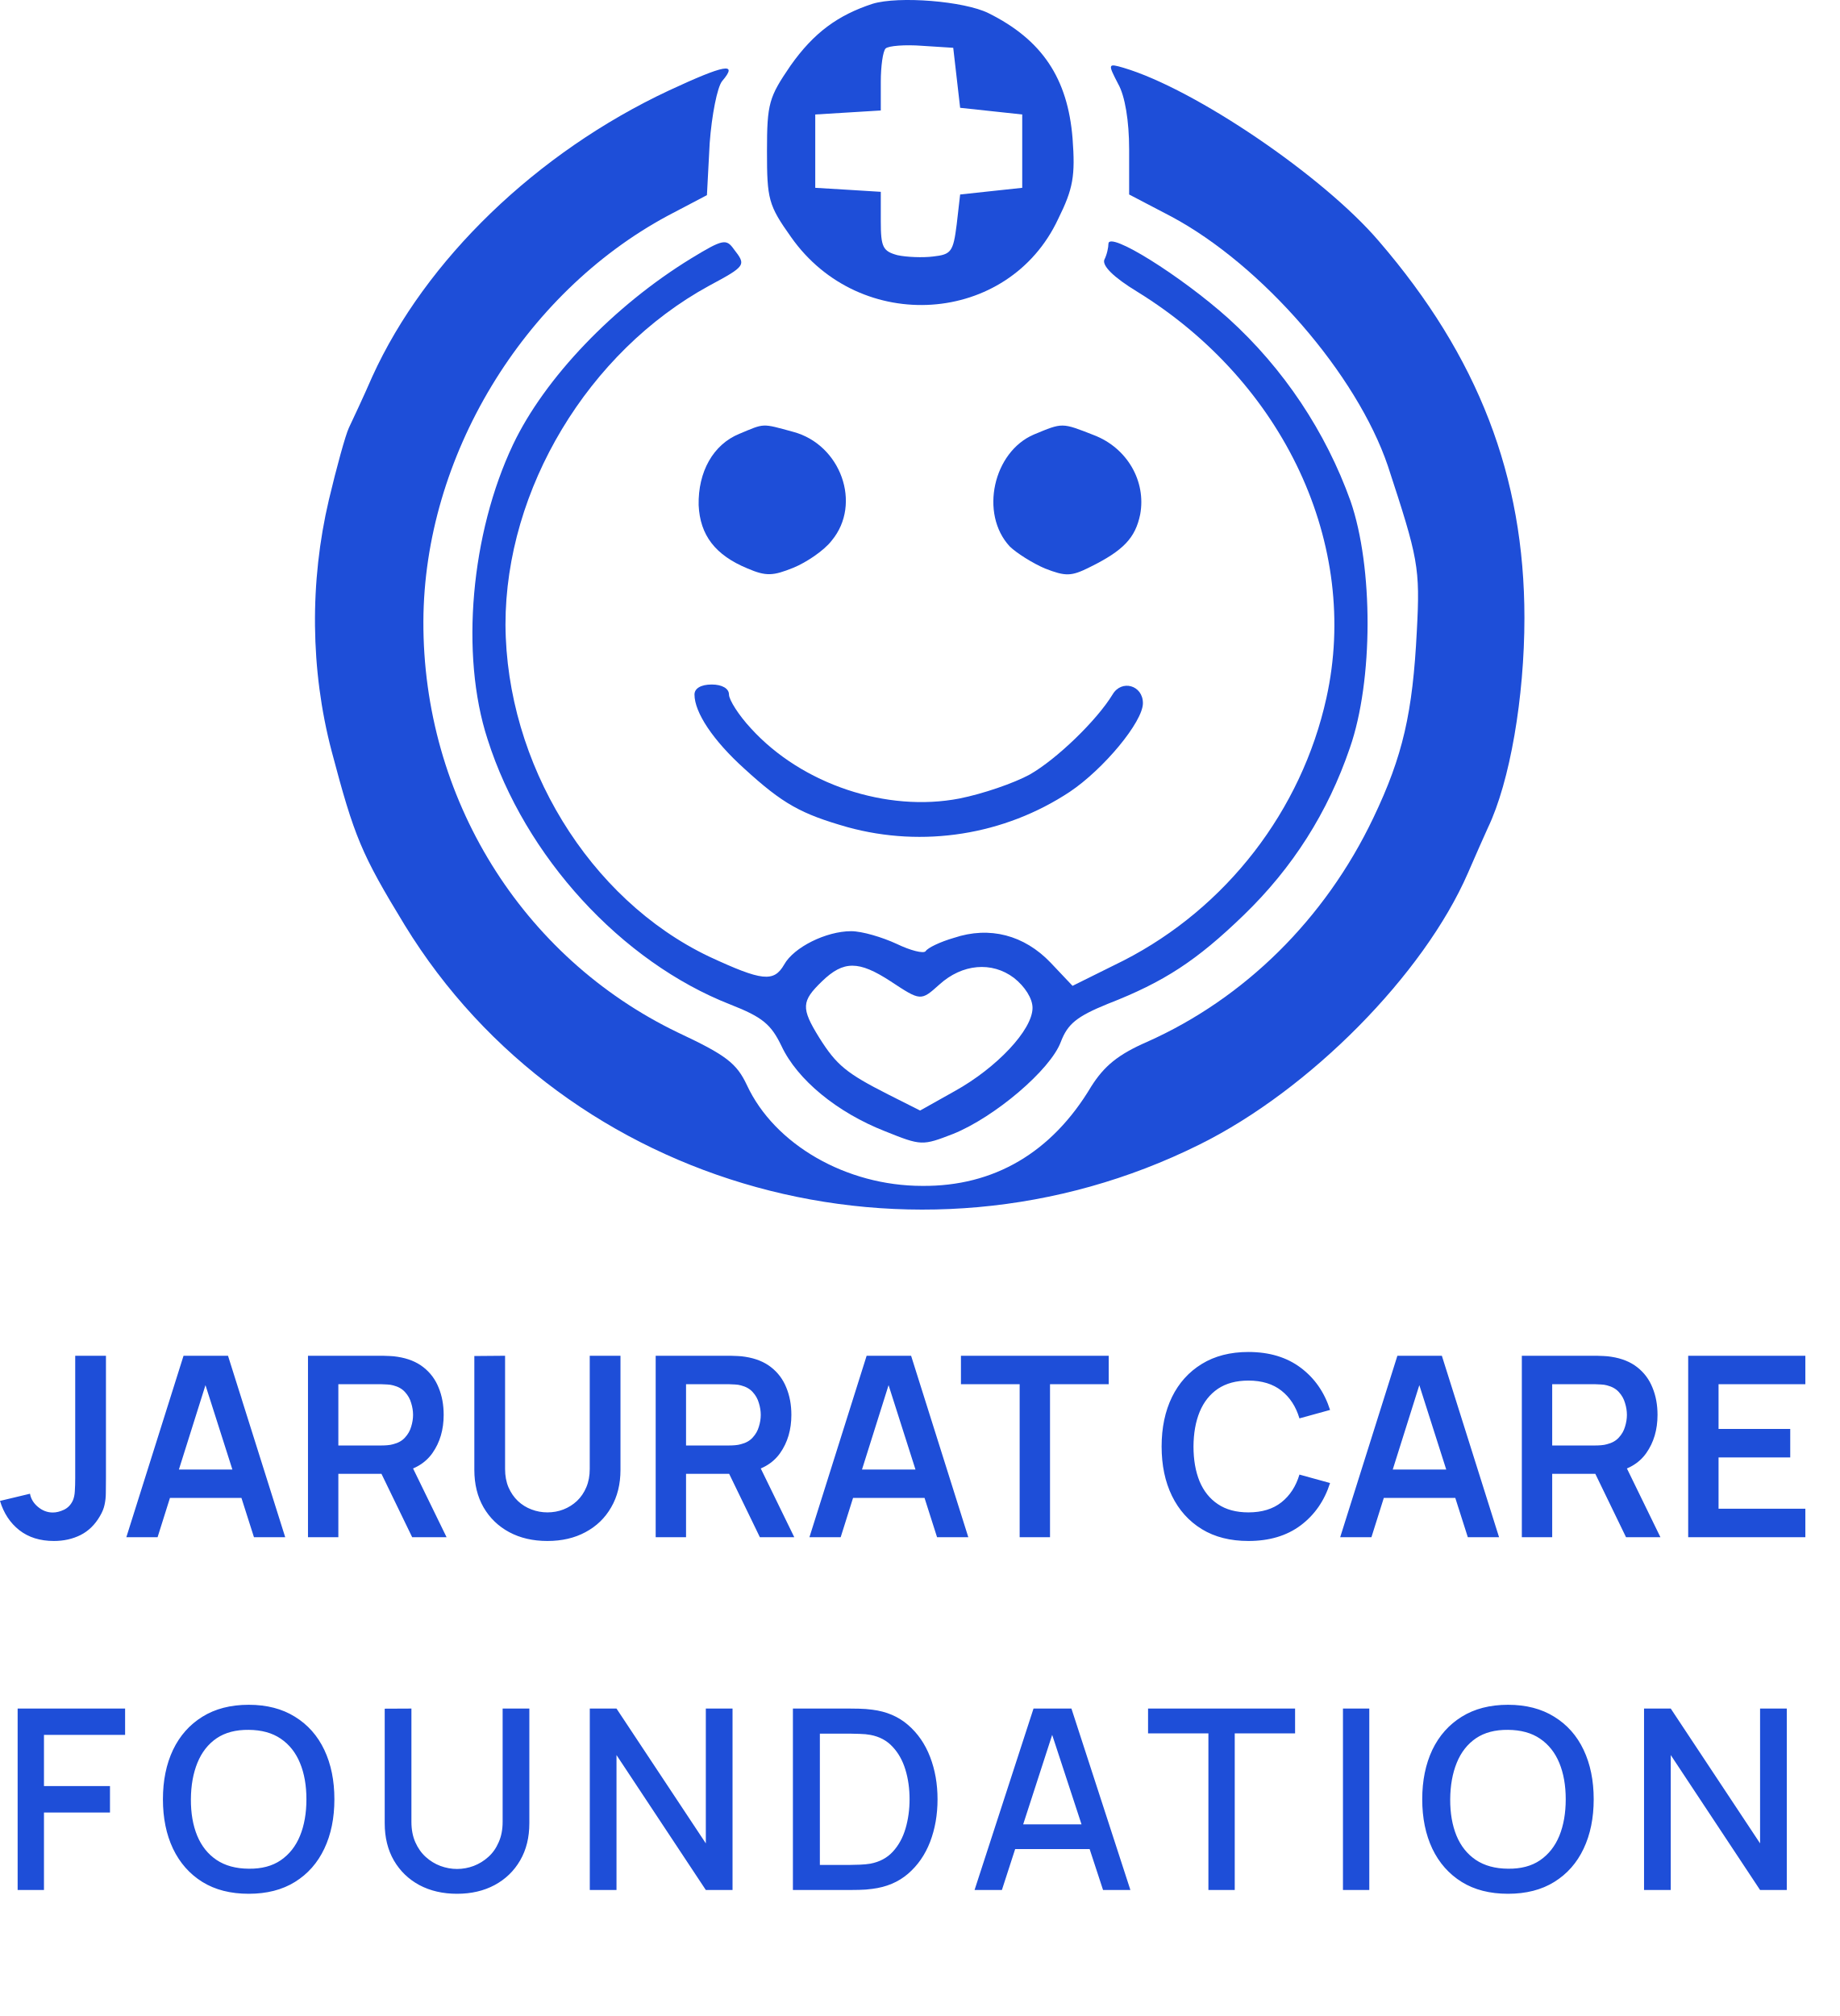
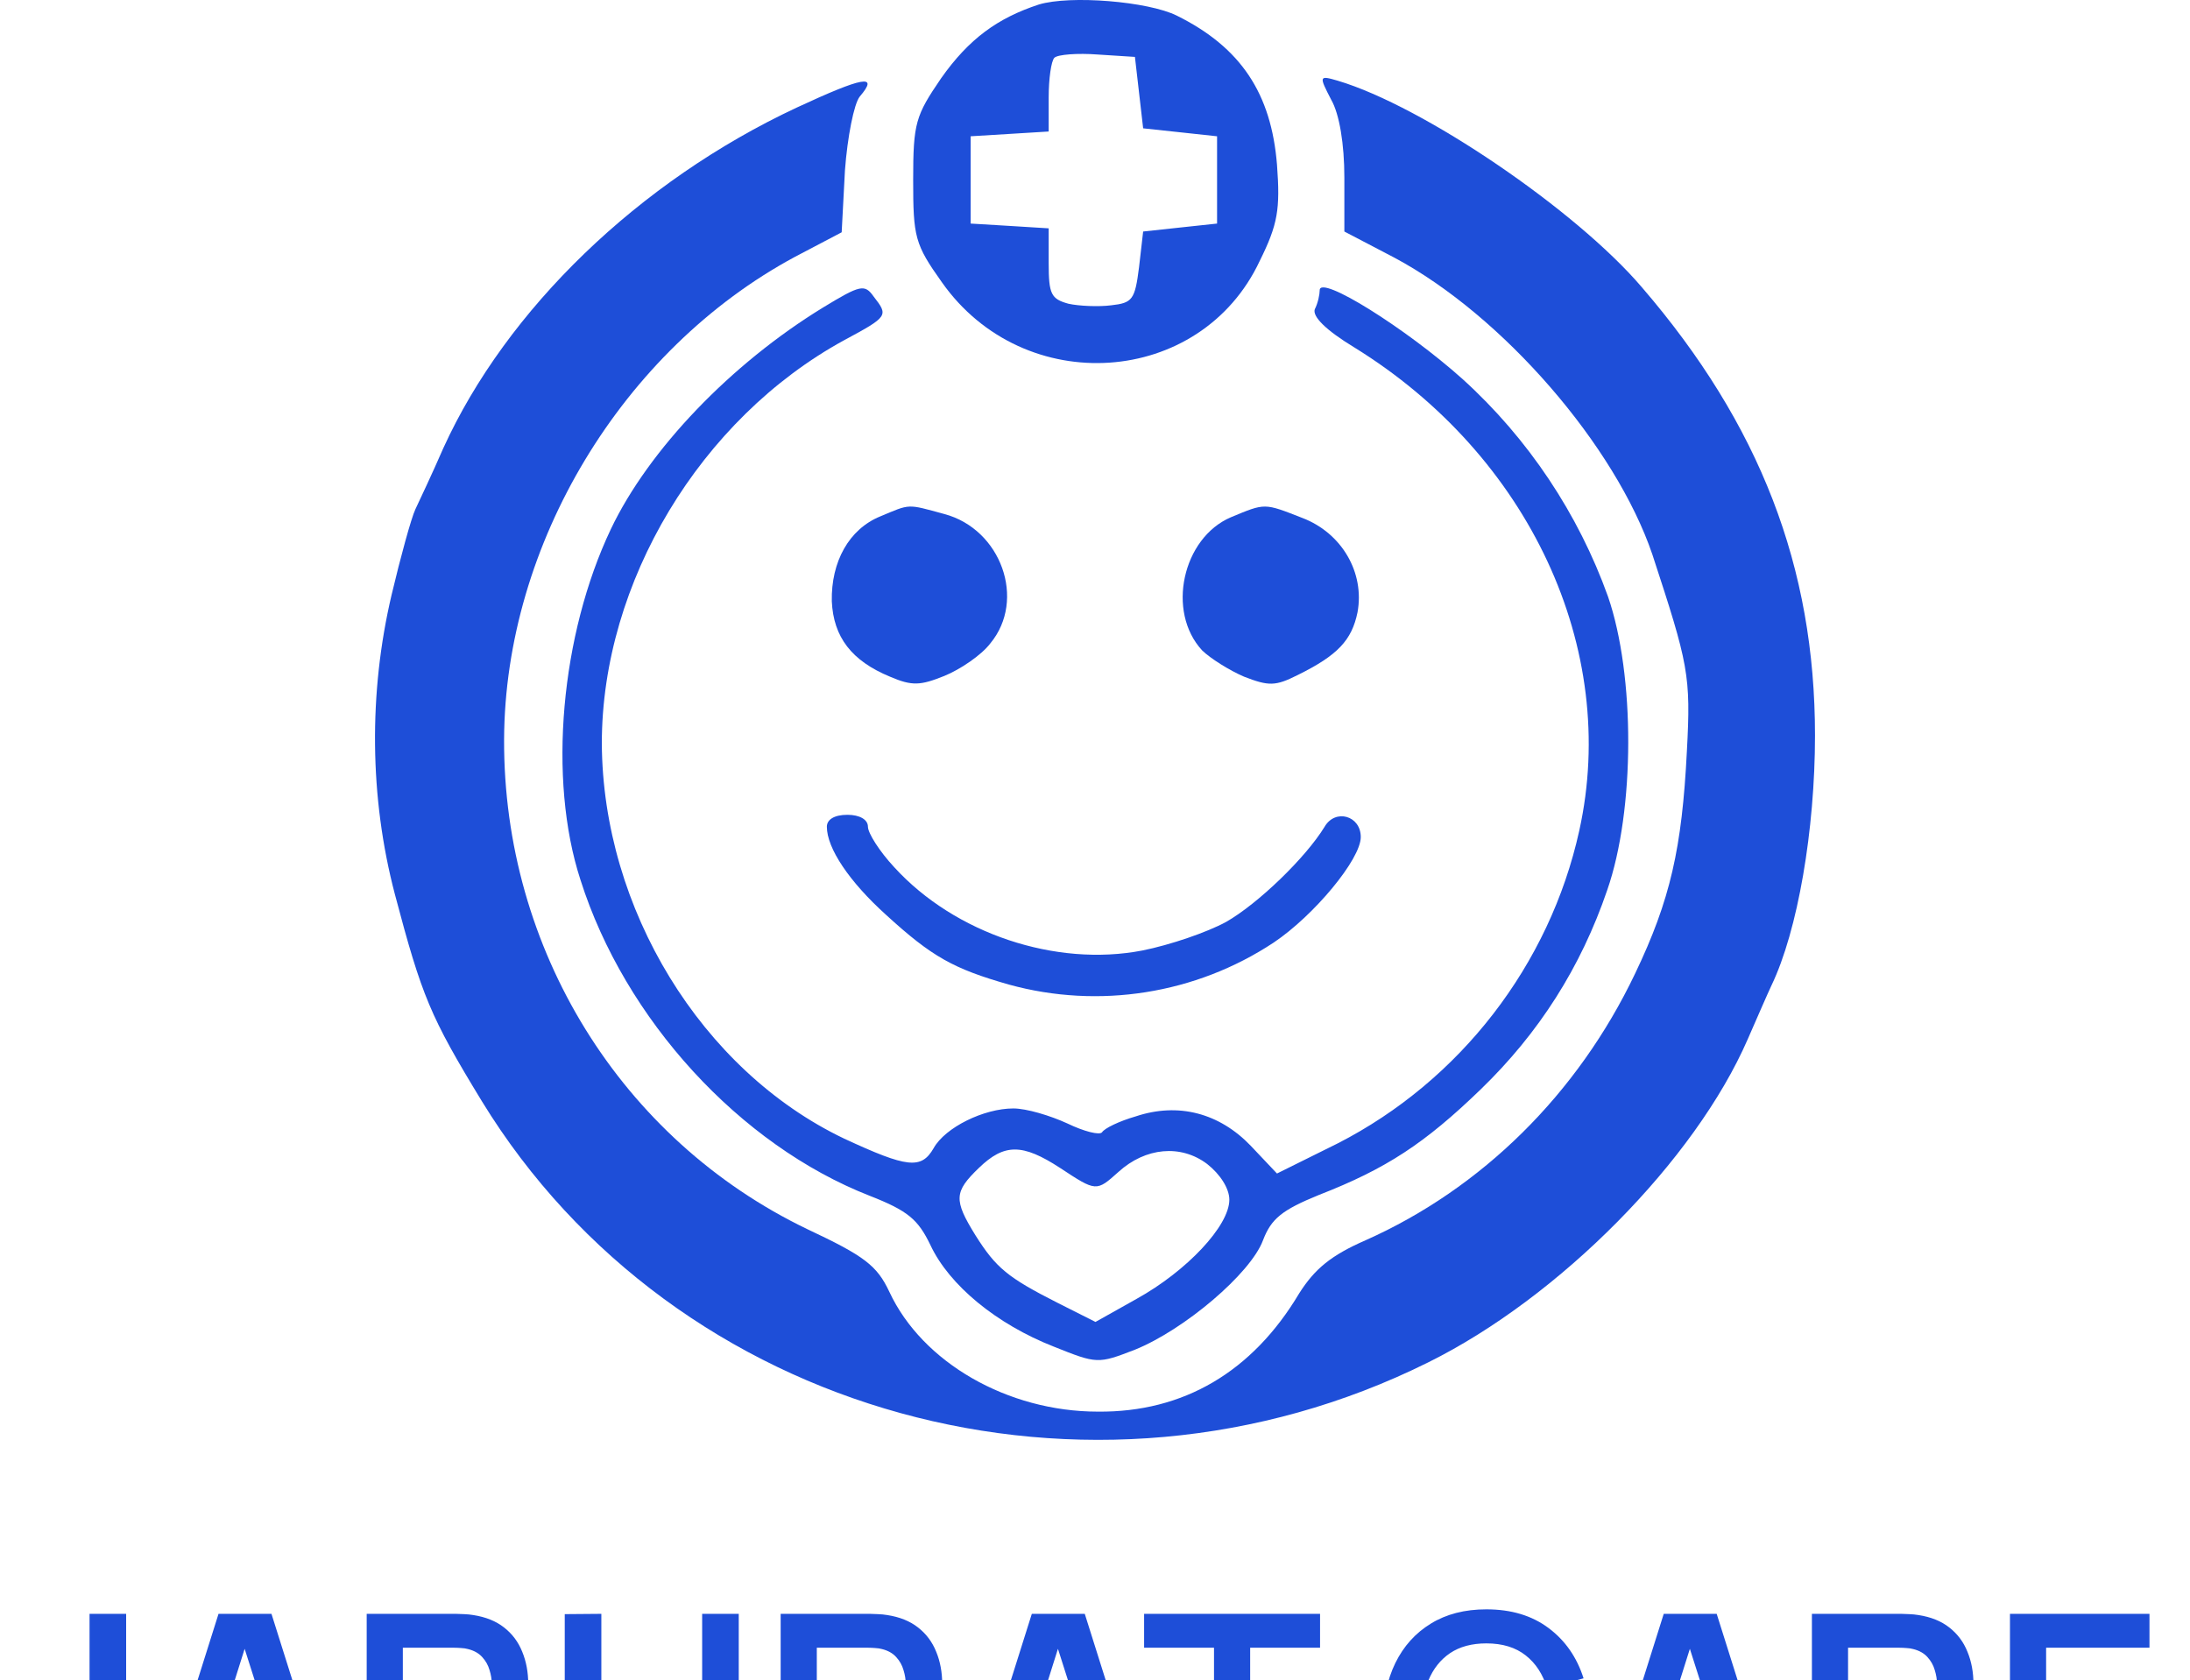
- <svg xmlns="http://www.w3.org/2000/svg" width="73" height="80" viewBox="0 0 73 80" fill="none">
+ <svg xmlns="http://www.w3.org/2000/svg" width="73" height="56" viewBox="0 0 73 56" fill="none">
  <path d="M34.627 0.151C33.258 0.601 32.3 1.289 31.369 2.611C30.521 3.855 30.439 4.093 30.439 5.998C30.439 7.903 30.493 8.141 31.397 9.411C34.135 13.3 40.021 12.903 41.992 8.696C42.595 7.479 42.677 6.977 42.567 5.495C42.376 3.114 41.363 1.58 39.227 0.521C38.269 0.045 35.668 -0.167 34.627 0.151ZM37.968 3.088L38.105 4.278L39.337 4.41L40.569 4.543V5.998V7.453L39.337 7.585L38.105 7.718L37.968 8.908C37.831 9.993 37.749 10.099 37.037 10.178C36.626 10.231 35.969 10.204 35.613 10.125C35.038 9.966 34.956 9.808 34.956 8.776V7.612L33.669 7.532L32.355 7.453V5.998V4.543L33.669 4.463L34.956 4.384V3.246C34.956 2.638 35.038 2.029 35.148 1.924C35.257 1.818 35.914 1.765 36.599 1.818L37.831 1.897L37.968 3.088Z" fill="#1E4ED8" />
  <path d="M26.55 3.59C21.293 6.051 16.885 10.31 14.777 14.94C14.421 15.76 13.983 16.686 13.846 16.977C13.709 17.268 13.353 18.565 13.052 19.835C12.286 23.089 12.313 26.581 13.162 29.809C14.065 33.222 14.339 33.883 16.064 36.714C22.498 47.217 36.324 51.027 47.605 45.418C51.985 43.249 56.503 38.672 58.255 34.65C58.556 33.962 58.912 33.142 59.049 32.851C59.925 31.026 60.5 27.666 60.5 24.517C60.5 18.909 58.666 14.147 54.723 9.57C52.533 7.003 47.44 3.537 44.593 2.691C43.963 2.506 43.963 2.532 44.374 3.326C44.648 3.802 44.812 4.807 44.812 5.919V7.718L46.482 8.591C50.096 10.522 53.847 14.861 55.079 18.485C56.284 22.163 56.366 22.507 56.229 25.047C56.065 28.274 55.681 29.994 54.504 32.455C52.587 36.476 49.384 39.624 45.524 41.344C44.374 41.846 43.826 42.296 43.306 43.117C41.745 45.736 39.446 47.085 36.598 47.059C33.586 47.059 30.739 45.418 29.644 43.063C29.233 42.191 28.822 41.873 26.906 40.974C20.691 37.984 16.776 31.634 16.803 24.65C16.83 18.142 20.746 11.66 26.495 8.564L28.056 7.744L28.165 5.68C28.247 4.569 28.466 3.458 28.658 3.22C29.315 2.453 28.768 2.559 26.55 3.59Z" fill="#1E4ED8" />
  <path d="M27.426 10.257C24.359 12.136 21.621 14.993 20.362 17.639C18.692 21.157 18.254 25.972 19.349 29.332C20.827 33.989 24.66 38.169 28.986 39.862C30.273 40.365 30.602 40.656 31.012 41.502C31.642 42.852 33.23 44.148 35.119 44.889C36.57 45.471 36.598 45.471 37.83 44.995C39.472 44.333 41.69 42.455 42.101 41.344C42.375 40.629 42.731 40.338 43.963 39.836C46.208 38.963 47.495 38.116 49.356 36.317C51.3 34.438 52.697 32.243 53.573 29.676C54.504 27.004 54.504 22.507 53.6 19.887C52.614 17.136 50.944 14.623 48.754 12.638C46.865 10.945 43.99 9.146 43.99 9.675C43.99 9.807 43.935 10.098 43.826 10.31C43.744 10.548 44.182 10.998 45.14 11.58C50.972 15.178 53.983 21.634 52.642 27.692C51.656 32.163 48.672 36.026 44.592 38.116L42.566 39.121L41.69 38.195C40.65 37.111 39.281 36.74 37.857 37.217C37.309 37.375 36.817 37.613 36.735 37.746C36.652 37.851 36.132 37.719 35.585 37.455C35.01 37.19 34.216 36.952 33.778 36.952C32.792 36.952 31.505 37.587 31.122 38.275C30.711 38.989 30.246 38.936 28.137 37.957C23.374 35.682 20.088 30.285 20.061 24.782C20.061 19.411 23.346 13.961 28.137 11.342C29.616 10.548 29.616 10.522 29.123 9.887C28.822 9.464 28.685 9.49 27.426 10.257ZM35.338 38.936C36.543 39.73 36.543 39.73 37.282 39.068C38.186 38.248 39.363 38.142 40.239 38.804C40.677 39.148 40.978 39.624 40.978 39.994C40.978 40.867 39.555 42.376 37.885 43.301L36.516 44.069L35.256 43.434C33.586 42.587 33.203 42.27 32.518 41.185C31.779 39.994 31.806 39.73 32.628 38.936C33.477 38.116 34.079 38.116 35.338 38.936Z" fill="#1E4ED8" />
  <path d="M29.342 17.215C28.302 17.639 27.7 18.723 27.727 20.046C27.782 21.237 28.384 22.03 29.671 22.56C30.41 22.877 30.684 22.851 31.478 22.533C31.998 22.322 32.71 21.845 33.011 21.448C34.216 19.993 33.367 17.639 31.478 17.136C30.218 16.792 30.355 16.792 29.342 17.215Z" fill="#1E4ED8" />
  <path d="M41.033 17.242C39.418 17.93 38.87 20.39 40.075 21.686C40.349 21.951 40.979 22.348 41.471 22.559C42.293 22.877 42.512 22.877 43.251 22.506C44.593 21.845 45.058 21.342 45.25 20.416C45.496 19.094 44.73 17.771 43.415 17.268C42.129 16.765 42.183 16.765 41.033 17.242Z" fill="#1E4ED8" />
  <path d="M27.562 27.56C27.562 28.274 28.302 29.385 29.534 30.497C31.067 31.899 31.779 32.295 33.64 32.825C36.625 33.645 39.855 33.142 42.456 31.422C43.798 30.523 45.359 28.645 45.359 27.904C45.359 27.189 44.51 26.951 44.154 27.56C43.524 28.592 41.936 30.126 40.868 30.735C40.239 31.078 39.007 31.502 38.076 31.687C35.201 32.243 31.833 31.131 29.807 28.909C29.314 28.38 28.931 27.771 28.931 27.56C28.931 27.322 28.657 27.163 28.247 27.163C27.809 27.163 27.562 27.322 27.562 27.56Z" fill="#1E4ED8" />
  <path d="M2.14 61.15C1.59 61.15 1.132 61.007 0.765 60.72C0.402 60.434 0.147 60.047 0 59.56L1.19 59.275C1.227 59.479 1.333 59.654 1.51 59.8C1.687 59.947 1.882 60.02 2.095 60.02C2.235 60.02 2.383 59.984 2.54 59.91C2.697 59.834 2.813 59.712 2.89 59.545C2.937 59.439 2.963 59.312 2.97 59.165C2.98 59.015 2.985 58.842 2.985 58.645V53.8H4.205V58.645C4.205 58.869 4.203 59.065 4.2 59.235C4.2 59.402 4.183 59.56 4.15 59.71C4.12 59.857 4.058 60.009 3.965 60.165C3.768 60.505 3.512 60.755 3.195 60.915C2.878 61.072 2.527 61.15 2.14 61.15ZM5.014 61L7.284 53.8H9.049L11.319 61H10.079L8.019 54.54H8.289L6.254 61H5.014ZM6.279 59.44V58.315H10.059V59.44H6.279ZM12.223 61V53.8H15.198C15.268 53.8 15.358 53.804 15.468 53.81C15.578 53.814 15.68 53.824 15.773 53.84C16.19 53.904 16.533 54.042 16.803 54.255C17.077 54.469 17.278 54.739 17.408 55.065C17.542 55.389 17.608 55.749 17.608 56.145C17.608 56.732 17.46 57.237 17.163 57.66C16.867 58.08 16.412 58.34 15.798 58.44L15.283 58.485H13.428V61H12.223ZM16.358 61L14.938 58.07L16.163 57.8L17.723 61H16.358ZM13.428 57.36H15.148C15.215 57.36 15.29 57.357 15.373 57.35C15.457 57.344 15.533 57.33 15.603 57.31C15.803 57.26 15.96 57.172 16.073 57.045C16.19 56.919 16.272 56.775 16.318 56.615C16.368 56.455 16.393 56.299 16.393 56.145C16.393 55.992 16.368 55.835 16.318 55.675C16.272 55.512 16.19 55.367 16.073 55.24C15.96 55.114 15.803 55.025 15.603 54.975C15.533 54.955 15.457 54.944 15.373 54.94C15.29 54.934 15.215 54.93 15.148 54.93H13.428V57.36ZM21.725 61.15C21.152 61.15 20.647 61.034 20.21 60.8C19.777 60.567 19.437 60.239 19.19 59.815C18.947 59.392 18.825 58.895 18.825 58.325V53.81L20.045 53.8V58.295C20.045 58.565 20.09 58.807 20.18 59.02C20.273 59.234 20.398 59.415 20.555 59.565C20.712 59.712 20.892 59.824 21.095 59.9C21.298 59.977 21.508 60.015 21.725 60.015C21.948 60.015 22.16 59.977 22.36 59.9C22.563 59.82 22.743 59.707 22.9 59.56C23.057 59.41 23.18 59.229 23.27 59.015C23.36 58.802 23.405 58.562 23.405 58.295V53.8H24.625V58.325C24.625 58.895 24.502 59.392 24.255 59.815C24.012 60.239 23.672 60.567 23.235 60.8C22.802 61.034 22.298 61.15 21.725 61.15ZM26.022 61V53.8H28.997C29.067 53.8 29.157 53.804 29.267 53.81C29.377 53.814 29.479 53.824 29.572 53.84C29.989 53.904 30.332 54.042 30.602 54.255C30.876 54.469 31.077 54.739 31.207 55.065C31.341 55.389 31.407 55.749 31.407 56.145C31.407 56.732 31.259 57.237 30.962 57.66C30.666 58.08 30.211 58.34 29.597 58.44L29.082 58.485H27.227V61H26.022ZM30.157 61L28.737 58.07L29.962 57.8L31.522 61H30.157ZM27.227 57.36H28.947C29.014 57.36 29.089 57.357 29.172 57.35C29.256 57.344 29.332 57.33 29.402 57.31C29.602 57.26 29.759 57.172 29.872 57.045C29.989 56.919 30.071 56.775 30.117 56.615C30.167 56.455 30.192 56.299 30.192 56.145C30.192 55.992 30.167 55.835 30.117 55.675C30.071 55.512 29.989 55.367 29.872 55.24C29.759 55.114 29.602 55.025 29.402 54.975C29.332 54.955 29.256 54.944 29.172 54.94C29.089 54.934 29.014 54.93 28.947 54.93H27.227V57.36ZM32.124 61L34.394 53.8H36.159L38.429 61H37.189L35.129 54.54H35.399L33.364 61H32.124ZM33.389 59.44V58.315H37.169V59.44H33.389ZM40.467 61V54.93H38.137V53.8H44.002V54.93H41.672V61H40.467ZM49.546 61.15C48.826 61.15 48.209 60.994 47.696 60.68C47.182 60.364 46.787 59.924 46.511 59.36C46.237 58.797 46.101 58.144 46.101 57.4C46.101 56.657 46.237 56.004 46.511 55.44C46.787 54.877 47.182 54.439 47.696 54.125C48.209 53.809 48.826 53.65 49.546 53.65C50.376 53.65 51.067 53.859 51.621 54.275C52.174 54.689 52.562 55.247 52.786 55.95L51.571 56.285C51.431 55.815 51.192 55.449 50.856 55.185C50.519 54.919 50.082 54.785 49.546 54.785C49.062 54.785 48.659 54.894 48.336 55.11C48.016 55.327 47.774 55.632 47.611 56.025C47.451 56.415 47.369 56.874 47.366 57.4C47.366 57.927 47.446 58.387 47.606 58.78C47.769 59.17 48.012 59.474 48.336 59.69C48.659 59.907 49.062 60.015 49.546 60.015C50.082 60.015 50.519 59.882 50.856 59.615C51.192 59.349 51.431 58.982 51.571 58.515L52.786 58.85C52.562 59.554 52.174 60.114 51.621 60.53C51.067 60.944 50.376 61.15 49.546 61.15ZM53.188 61L55.458 53.8H57.223L59.493 61H58.253L56.193 54.54H56.463L54.428 61H53.188ZM54.453 59.44V58.315H58.233V59.44H54.453ZM60.397 61V53.8H63.372C63.442 53.8 63.532 53.804 63.642 53.81C63.752 53.814 63.854 53.824 63.947 53.84C64.364 53.904 64.707 54.042 64.977 54.255C65.251 54.469 65.452 54.739 65.582 55.065C65.716 55.389 65.782 55.749 65.782 56.145C65.782 56.732 65.634 57.237 65.337 57.66C65.041 58.08 64.586 58.34 63.972 58.44L63.457 58.485H61.602V61H60.397ZM64.532 61L63.112 58.07L64.337 57.8L65.897 61H64.532ZM61.602 57.36H63.322C63.389 57.36 63.464 57.357 63.547 57.35C63.631 57.344 63.707 57.33 63.777 57.31C63.977 57.26 64.134 57.172 64.247 57.045C64.364 56.919 64.446 56.775 64.492 56.615C64.542 56.455 64.567 56.299 64.567 56.145C64.567 55.992 64.542 55.835 64.492 55.675C64.446 55.512 64.364 55.367 64.247 55.24C64.134 55.114 63.977 55.025 63.777 54.975C63.707 54.955 63.631 54.944 63.547 54.94C63.464 54.934 63.389 54.93 63.322 54.93H61.602V57.36ZM66.999 61V53.8H71.649V54.93H68.204V56.705H71.049V57.835H68.204V59.87H71.649V61H66.999Z" fill="#1E4ED8" />
  <path d="M0.7 75V67.8H4.965V68.845H1.745V70.875H4.365V71.925H1.745V75H0.7ZM9.871 75.15C9.151 75.15 8.538 74.994 8.031 74.68C7.524 74.364 7.136 73.924 6.866 73.36C6.599 72.797 6.466 72.144 6.466 71.4C6.466 70.657 6.599 70.004 6.866 69.44C7.136 68.877 7.524 68.439 8.031 68.125C8.538 67.809 9.151 67.65 9.871 67.65C10.588 67.65 11.199 67.809 11.706 68.125C12.216 68.439 12.604 68.877 12.871 69.44C13.138 70.004 13.271 70.657 13.271 71.4C13.271 72.144 13.138 72.797 12.871 73.36C12.604 73.924 12.216 74.364 11.706 74.68C11.199 74.994 10.588 75.15 9.871 75.15ZM9.871 74.155C10.381 74.162 10.804 74.05 11.141 73.82C11.481 73.587 11.736 73.264 11.906 72.85C12.076 72.434 12.161 71.95 12.161 71.4C12.161 70.85 12.076 70.37 11.906 69.96C11.736 69.547 11.481 69.225 11.141 68.995C10.804 68.765 10.381 68.649 9.871 68.645C9.361 68.639 8.936 68.75 8.596 68.98C8.259 69.21 8.006 69.534 7.836 69.95C7.666 70.367 7.579 70.85 7.576 71.4C7.573 71.95 7.656 72.432 7.826 72.845C7.996 73.255 8.251 73.575 8.591 73.805C8.934 74.035 9.361 74.152 9.871 74.155ZM18.138 75.15C17.575 75.15 17.077 75.035 16.643 74.805C16.213 74.572 15.877 74.247 15.633 73.83C15.39 73.41 15.268 72.917 15.268 72.35V67.805L16.328 67.8V72.295C16.328 72.602 16.38 72.872 16.483 73.105C16.587 73.339 16.725 73.534 16.898 73.69C17.072 73.847 17.265 73.965 17.478 74.045C17.695 74.125 17.915 74.165 18.138 74.165C18.365 74.165 18.585 74.125 18.798 74.045C19.015 73.962 19.21 73.842 19.383 73.685C19.557 73.529 19.693 73.334 19.793 73.1C19.897 72.867 19.948 72.599 19.948 72.295V67.8H21.008V72.35C21.008 72.914 20.887 73.405 20.643 73.825C20.4 74.245 20.062 74.572 19.628 74.805C19.198 75.035 18.702 75.15 18.138 75.15ZM23.407 75V67.8H24.467L28.012 73.15V67.8H29.072V75H28.012L24.467 69.645V75H23.407ZM31.468 75V67.8H33.723C33.789 67.8 33.913 67.802 34.093 67.805C34.276 67.809 34.451 67.822 34.618 67.845C35.181 67.915 35.654 68.117 36.038 68.45C36.424 68.784 36.716 69.207 36.913 69.72C37.109 70.23 37.208 70.79 37.208 71.4C37.208 72.014 37.109 72.577 36.913 73.09C36.716 73.6 36.424 74.022 36.038 74.355C35.654 74.685 35.181 74.885 34.618 74.955C34.451 74.979 34.276 74.992 34.093 74.995C33.913 74.999 33.789 75 33.723 75H31.468ZM32.538 74.005H33.723C33.836 74.005 33.971 74.002 34.128 73.995C34.284 73.989 34.423 73.975 34.543 73.955C34.909 73.885 35.206 73.727 35.433 73.48C35.663 73.23 35.831 72.924 35.938 72.56C36.044 72.197 36.098 71.81 36.098 71.4C36.098 70.977 36.043 70.585 35.933 70.225C35.823 69.862 35.653 69.559 35.423 69.315C35.196 69.069 34.903 68.912 34.543 68.845C34.423 68.822 34.283 68.809 34.123 68.805C33.966 68.799 33.833 68.795 33.723 68.795H32.538V74.005ZM38.677 75L41.017 67.8H42.522L44.862 75H43.777L41.622 68.43H41.892L39.762 75H38.677ZM39.892 73.375V72.395H43.652V73.375H39.892ZM47.958 75V68.785H45.563V67.8H51.398V68.785H49.003V75H47.958ZM53.298 75V67.8H54.343V75H53.298ZM59.849 75.15C59.13 75.15 58.516 74.994 58.01 74.68C57.503 74.364 57.114 73.924 56.844 73.36C56.578 72.797 56.444 72.144 56.444 71.4C56.444 70.657 56.578 70.004 56.844 69.44C57.114 68.877 57.503 68.439 58.01 68.125C58.516 67.809 59.13 67.65 59.849 67.65C60.566 67.65 61.178 67.809 61.684 68.125C62.194 68.439 62.583 68.877 62.849 69.44C63.116 70.004 63.249 70.657 63.249 71.4C63.249 72.144 63.116 72.797 62.849 73.36C62.583 73.924 62.194 74.364 61.684 74.68C61.178 74.994 60.566 75.15 59.849 75.15ZM59.849 74.155C60.359 74.162 60.783 74.05 61.12 73.82C61.459 73.587 61.715 73.264 61.885 72.85C62.054 72.434 62.139 71.95 62.139 71.4C62.139 70.85 62.054 70.37 61.885 69.96C61.715 69.547 61.459 69.225 61.12 68.995C60.783 68.765 60.359 68.649 59.849 68.645C59.34 68.639 58.914 68.75 58.575 68.98C58.238 69.21 57.984 69.534 57.815 69.95C57.645 70.367 57.558 70.85 57.554 71.4C57.551 71.95 57.635 72.432 57.804 72.845C57.974 73.255 58.23 73.575 58.569 73.805C58.913 74.035 59.34 74.152 59.849 74.155ZM65.247 75V67.8H66.307L69.852 73.15V67.8H70.912V75H69.852L66.307 69.645V75H65.247Z" fill="#1E4ED8" />
</svg>
